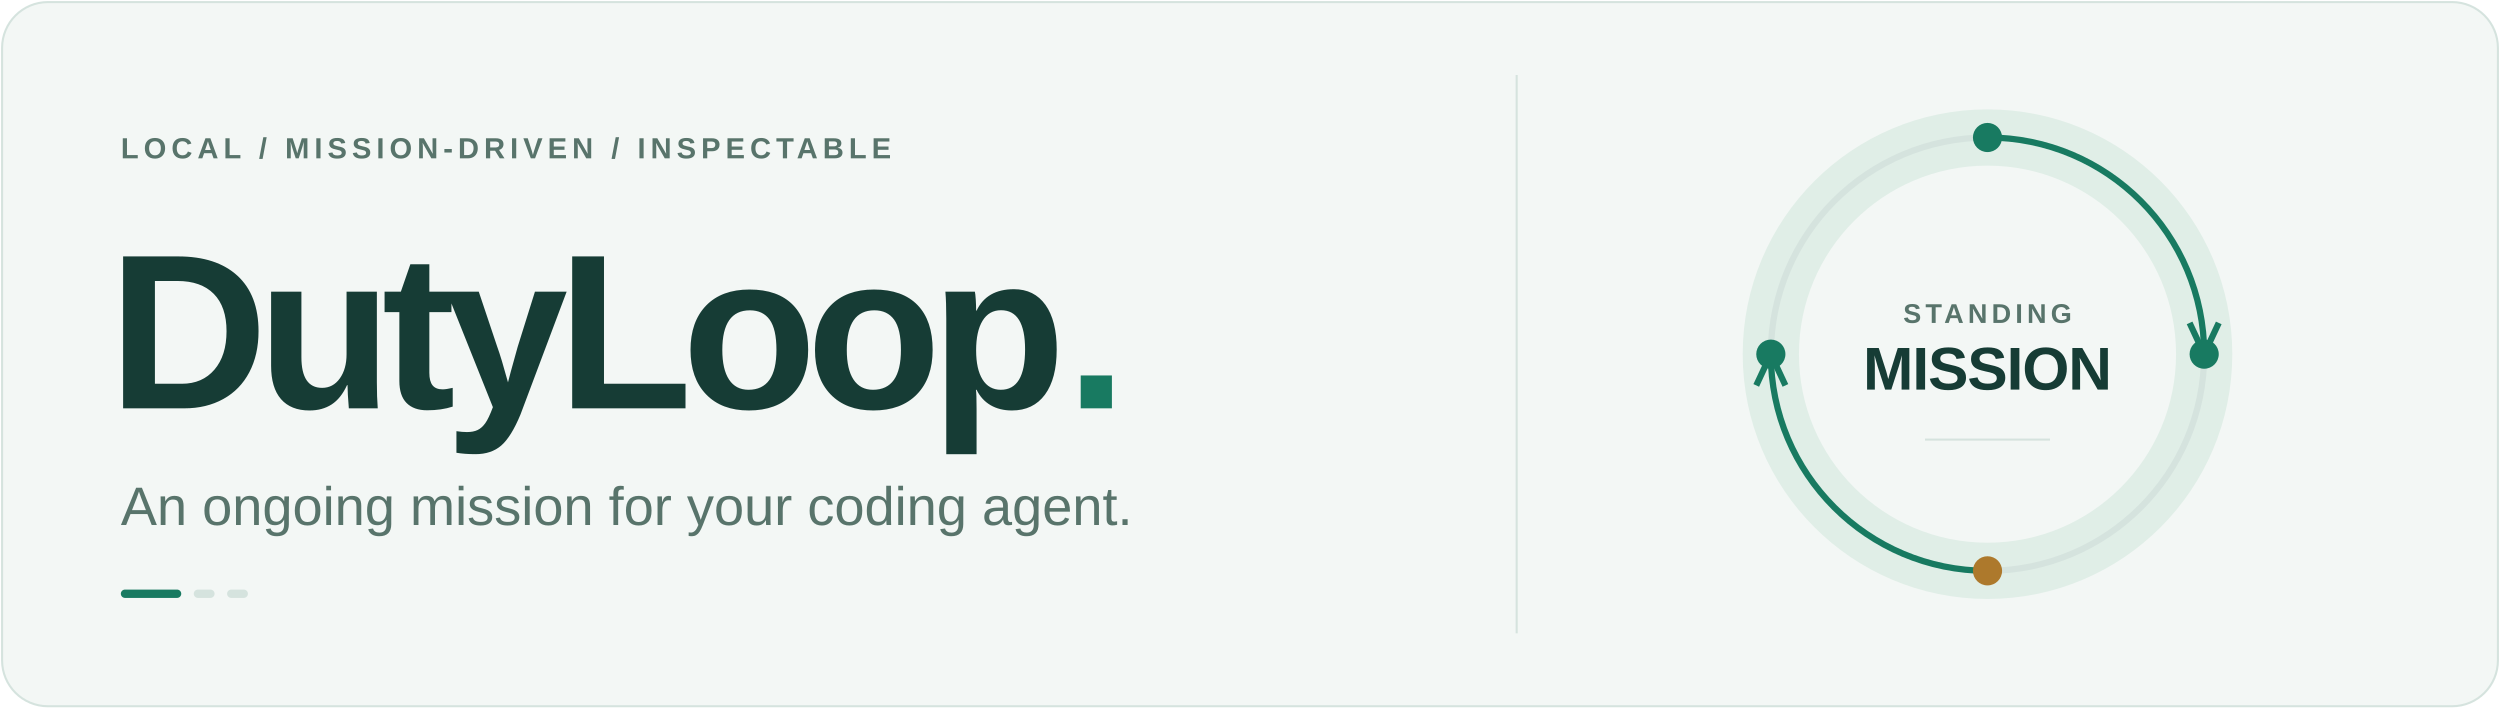
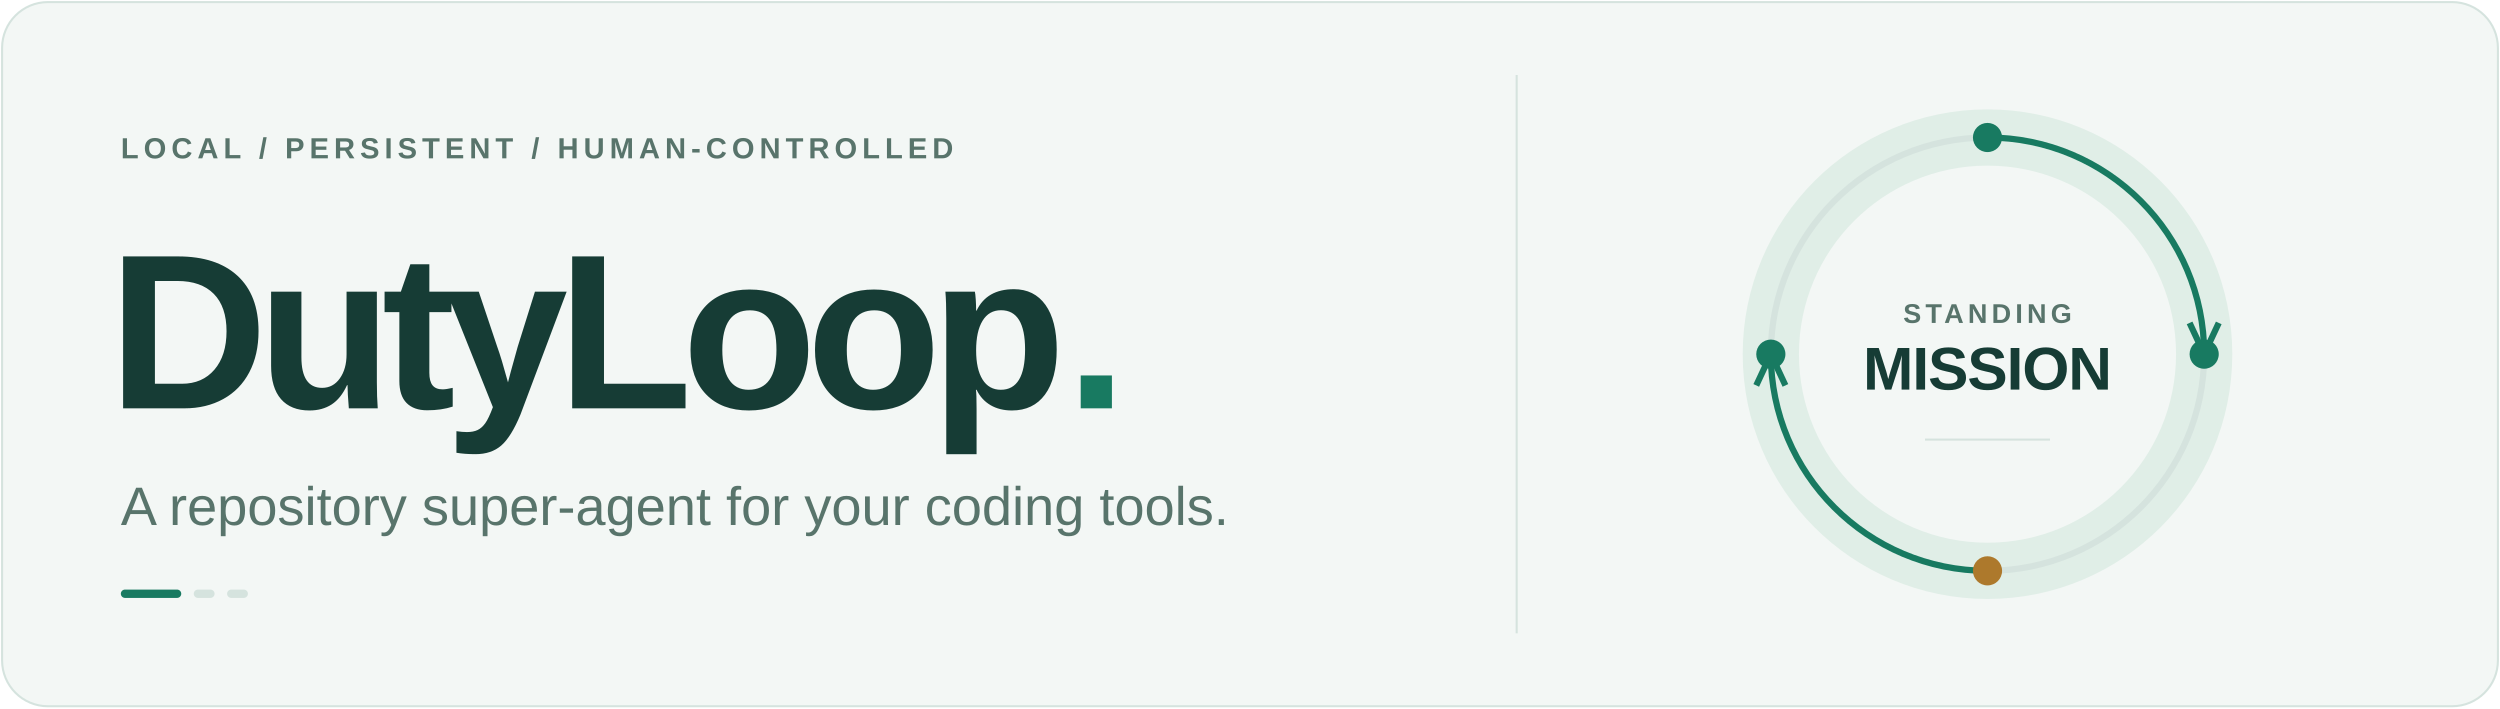
<svg xmlns="http://www.w3.org/2000/svg" width="1200" height="340" viewBox="0 0 1200 340" role="img" aria-labelledby="title desc">
  <g font-family="-apple-system, BlinkMacSystemFont, 'Segoe UI', Arial, sans-serif">
    <rect x="1" y="1" width="1198" height="338" rx="22" fill="#F3F7F5" stroke="#D5E3DE" />
    <path d="M728 36V304" stroke="#D5E3DE" />
-     <text x="58" y="76" fill="#58746B" font-size="14" font-weight="650" letter-spacing="2.4">LOCAL / MISSION-DRIVEN / INSPECTABLE</text>
+     <text x="58" y="76" fill="#58746B" font-size="14" font-weight="650" letter-spacing="2.4">LOCAL / PERSISTENT / HUMAN-CONTROLLED</text>
    <text x="52" y="196" fill="#163C35" font-size="106" font-weight="700" letter-spacing="-5">DutyLoop<tspan fill="#187A61">.</tspan>
    </text>
-     <text x="58" y="252" fill="#58746B" font-size="26">An ongoing mission for your coding agent.</text>
+     <text x="58" y="252" fill="#58746B" font-size="26">A repository super-agent for your coding tools.</text>
    <rect x="58" y="283" width="29" height="4" rx="2" fill="#187A61" />
    <rect x="93" y="283" width="10" height="4" rx="2" fill="#D5E3DE" />
    <rect x="109" y="283" width="10" height="4" rx="2" fill="#D5E3DE" />
    <circle cx="954" cy="170" r="104" fill="none" stroke="#E0EEE7" stroke-width="27" />
    <path d="M954 66 A104 104 0 0 1 1058 170" fill="none" stroke="#187A61" stroke-width="3" />
    <path d="M1058 170 A104 104 0 0 1 954 274" fill="none" stroke="#D5E3DE" stroke-width="3" />
    <path d="M954 274 A104 104 0 0 1 850 170" fill="none" stroke="#187A61" stroke-width="3" />
    <path d="M850 170 A104 104 0 0 1 954 66" fill="none" stroke="#D5E3DE" stroke-width="3" />
    <path d="M1051 155 L1058 170 L1065 155" fill="none" stroke="#187A61" stroke-width="3" stroke-linejoin="round" />
    <path d="M857 185 L850 170 L843 185" fill="none" stroke="#187A61" stroke-width="3" stroke-linejoin="round" />
    <circle cx="954" cy="66" r="7" fill="#187A61" />
    <circle cx="1058" cy="170" r="7" fill="#187A61" />
    <circle cx="954" cy="274" r="7" fill="#AD792C" />
    <circle cx="850" cy="170" r="7" fill="#187A61" />
    <text x="954" y="155" text-anchor="middle" fill="#58746B" font-size="13" font-weight="650" letter-spacing="2">STANDING</text>
    <text x="954" y="187" text-anchor="middle" fill="#163C35" font-size="29" font-weight="650" letter-spacing="-.5">MISSION</text>
    <path d="M924 211 H984" stroke="#D5E3DE" />
  </g>
</svg>
